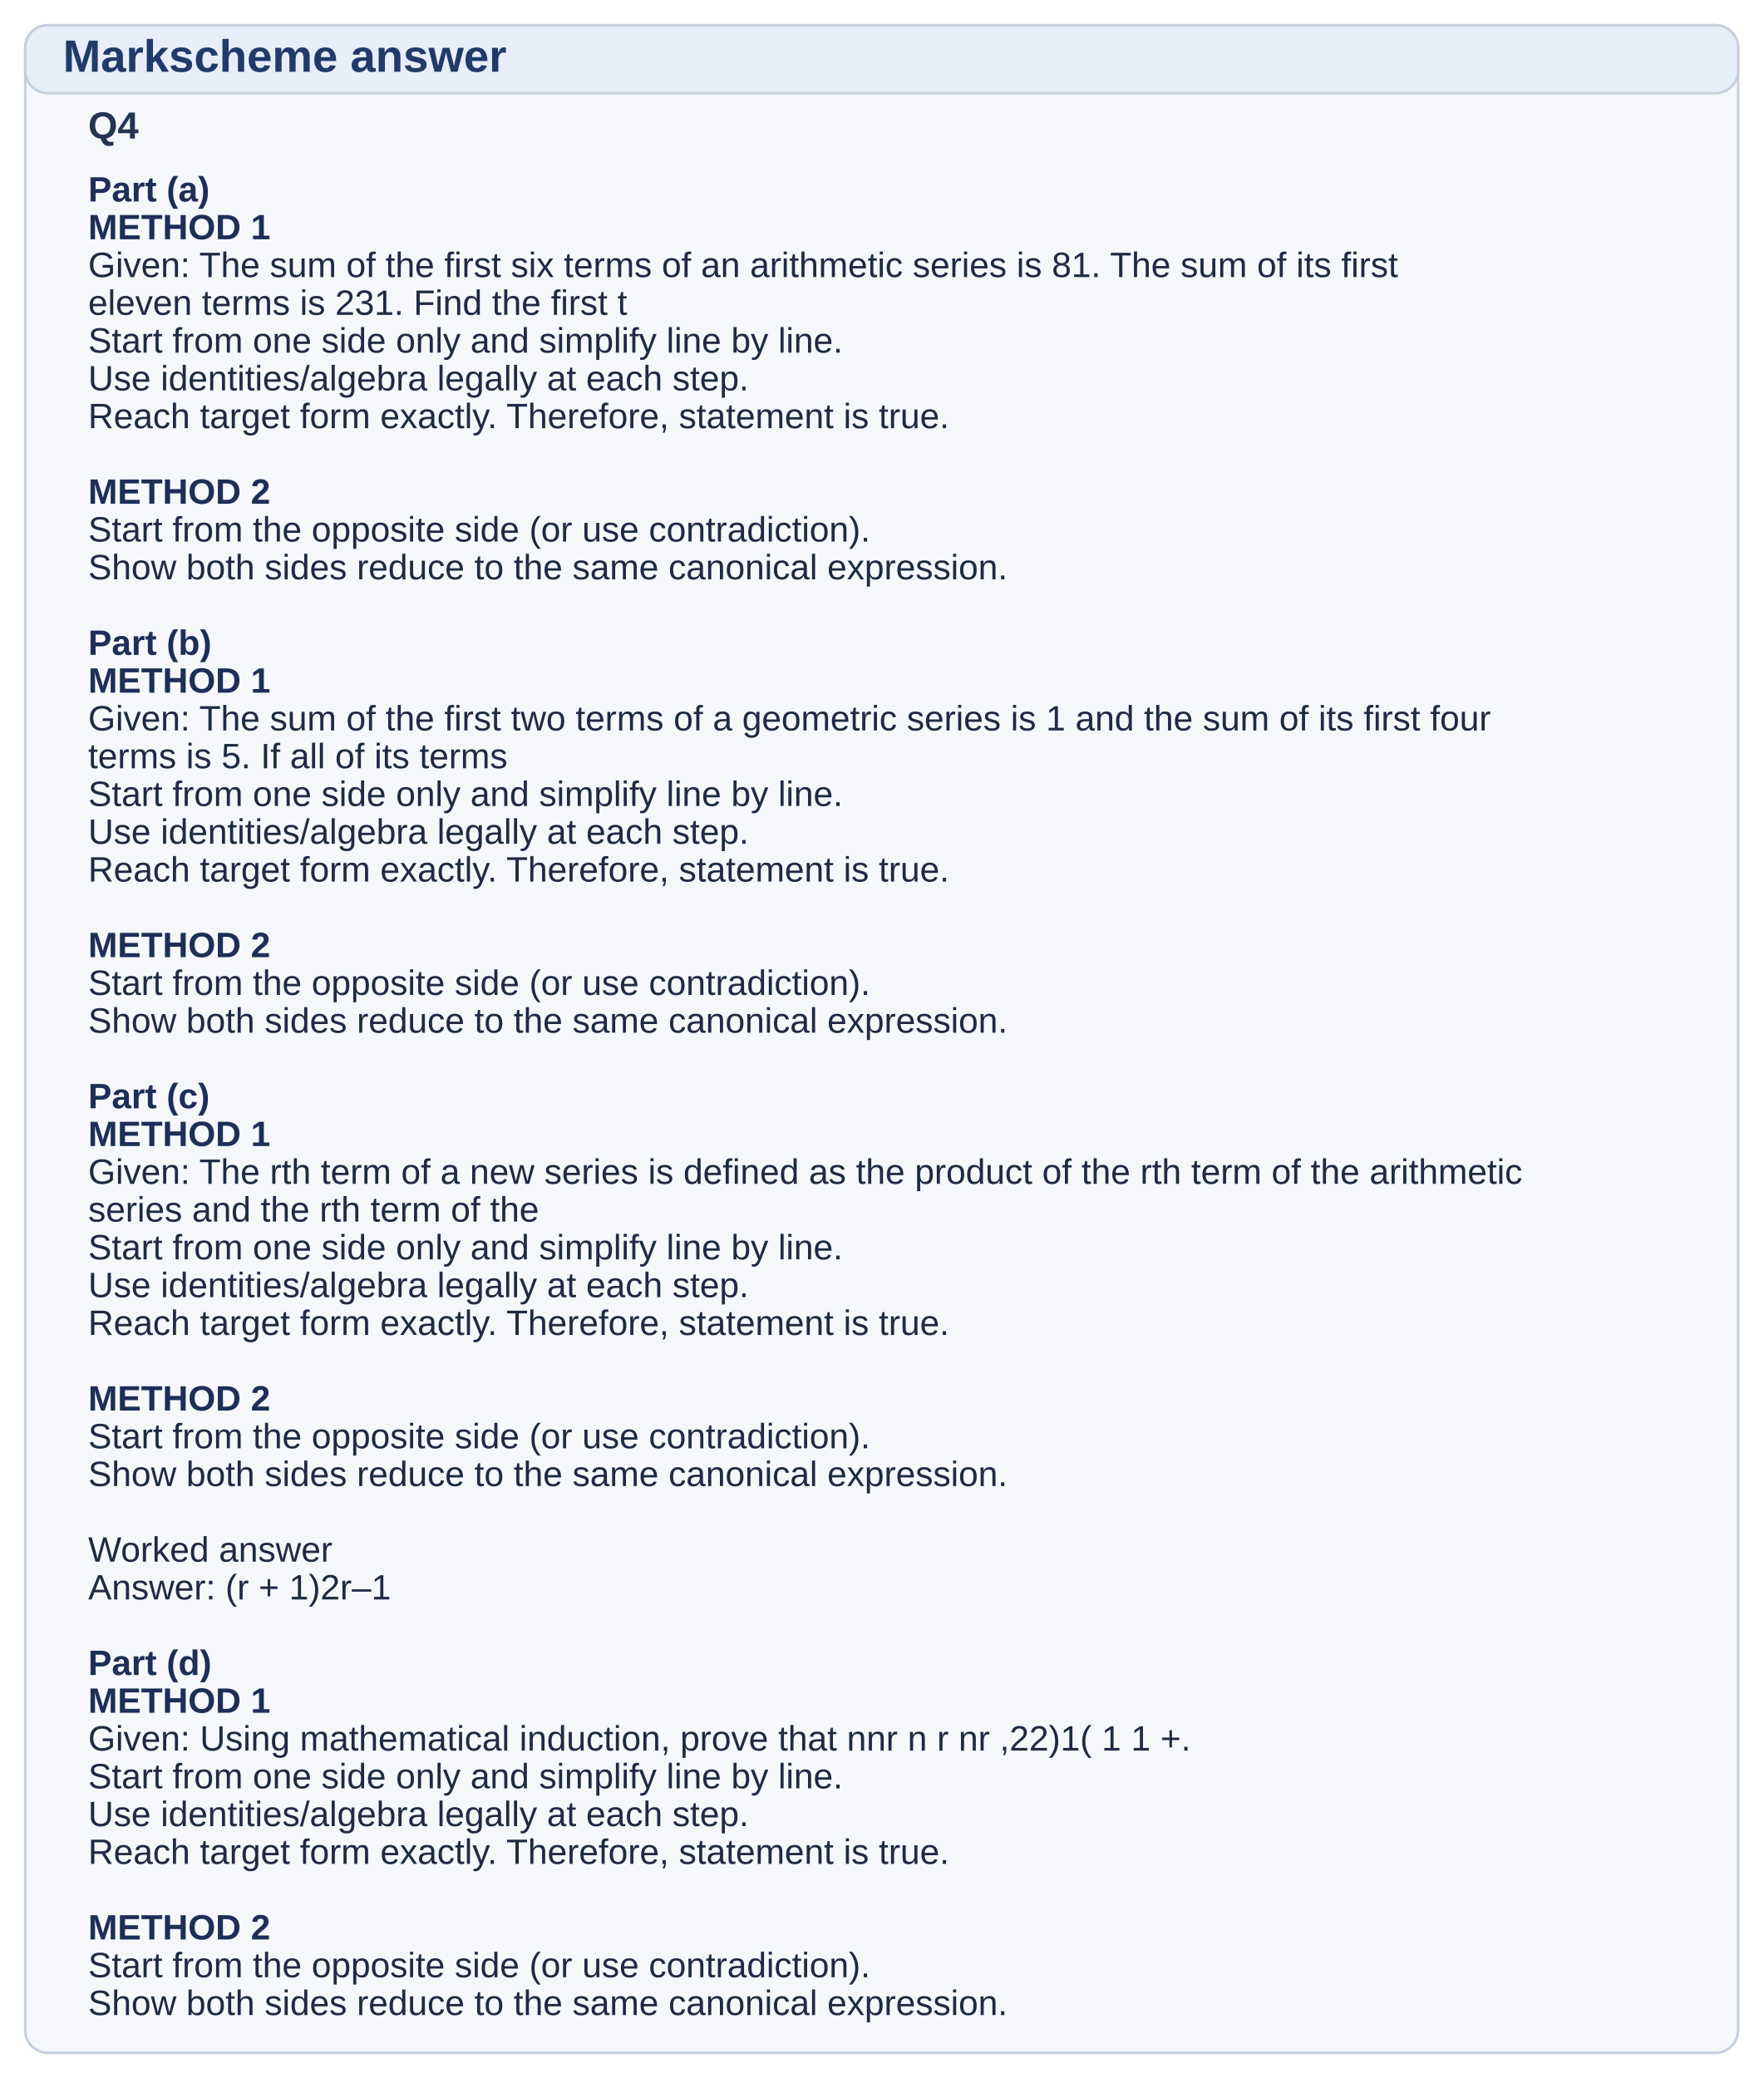
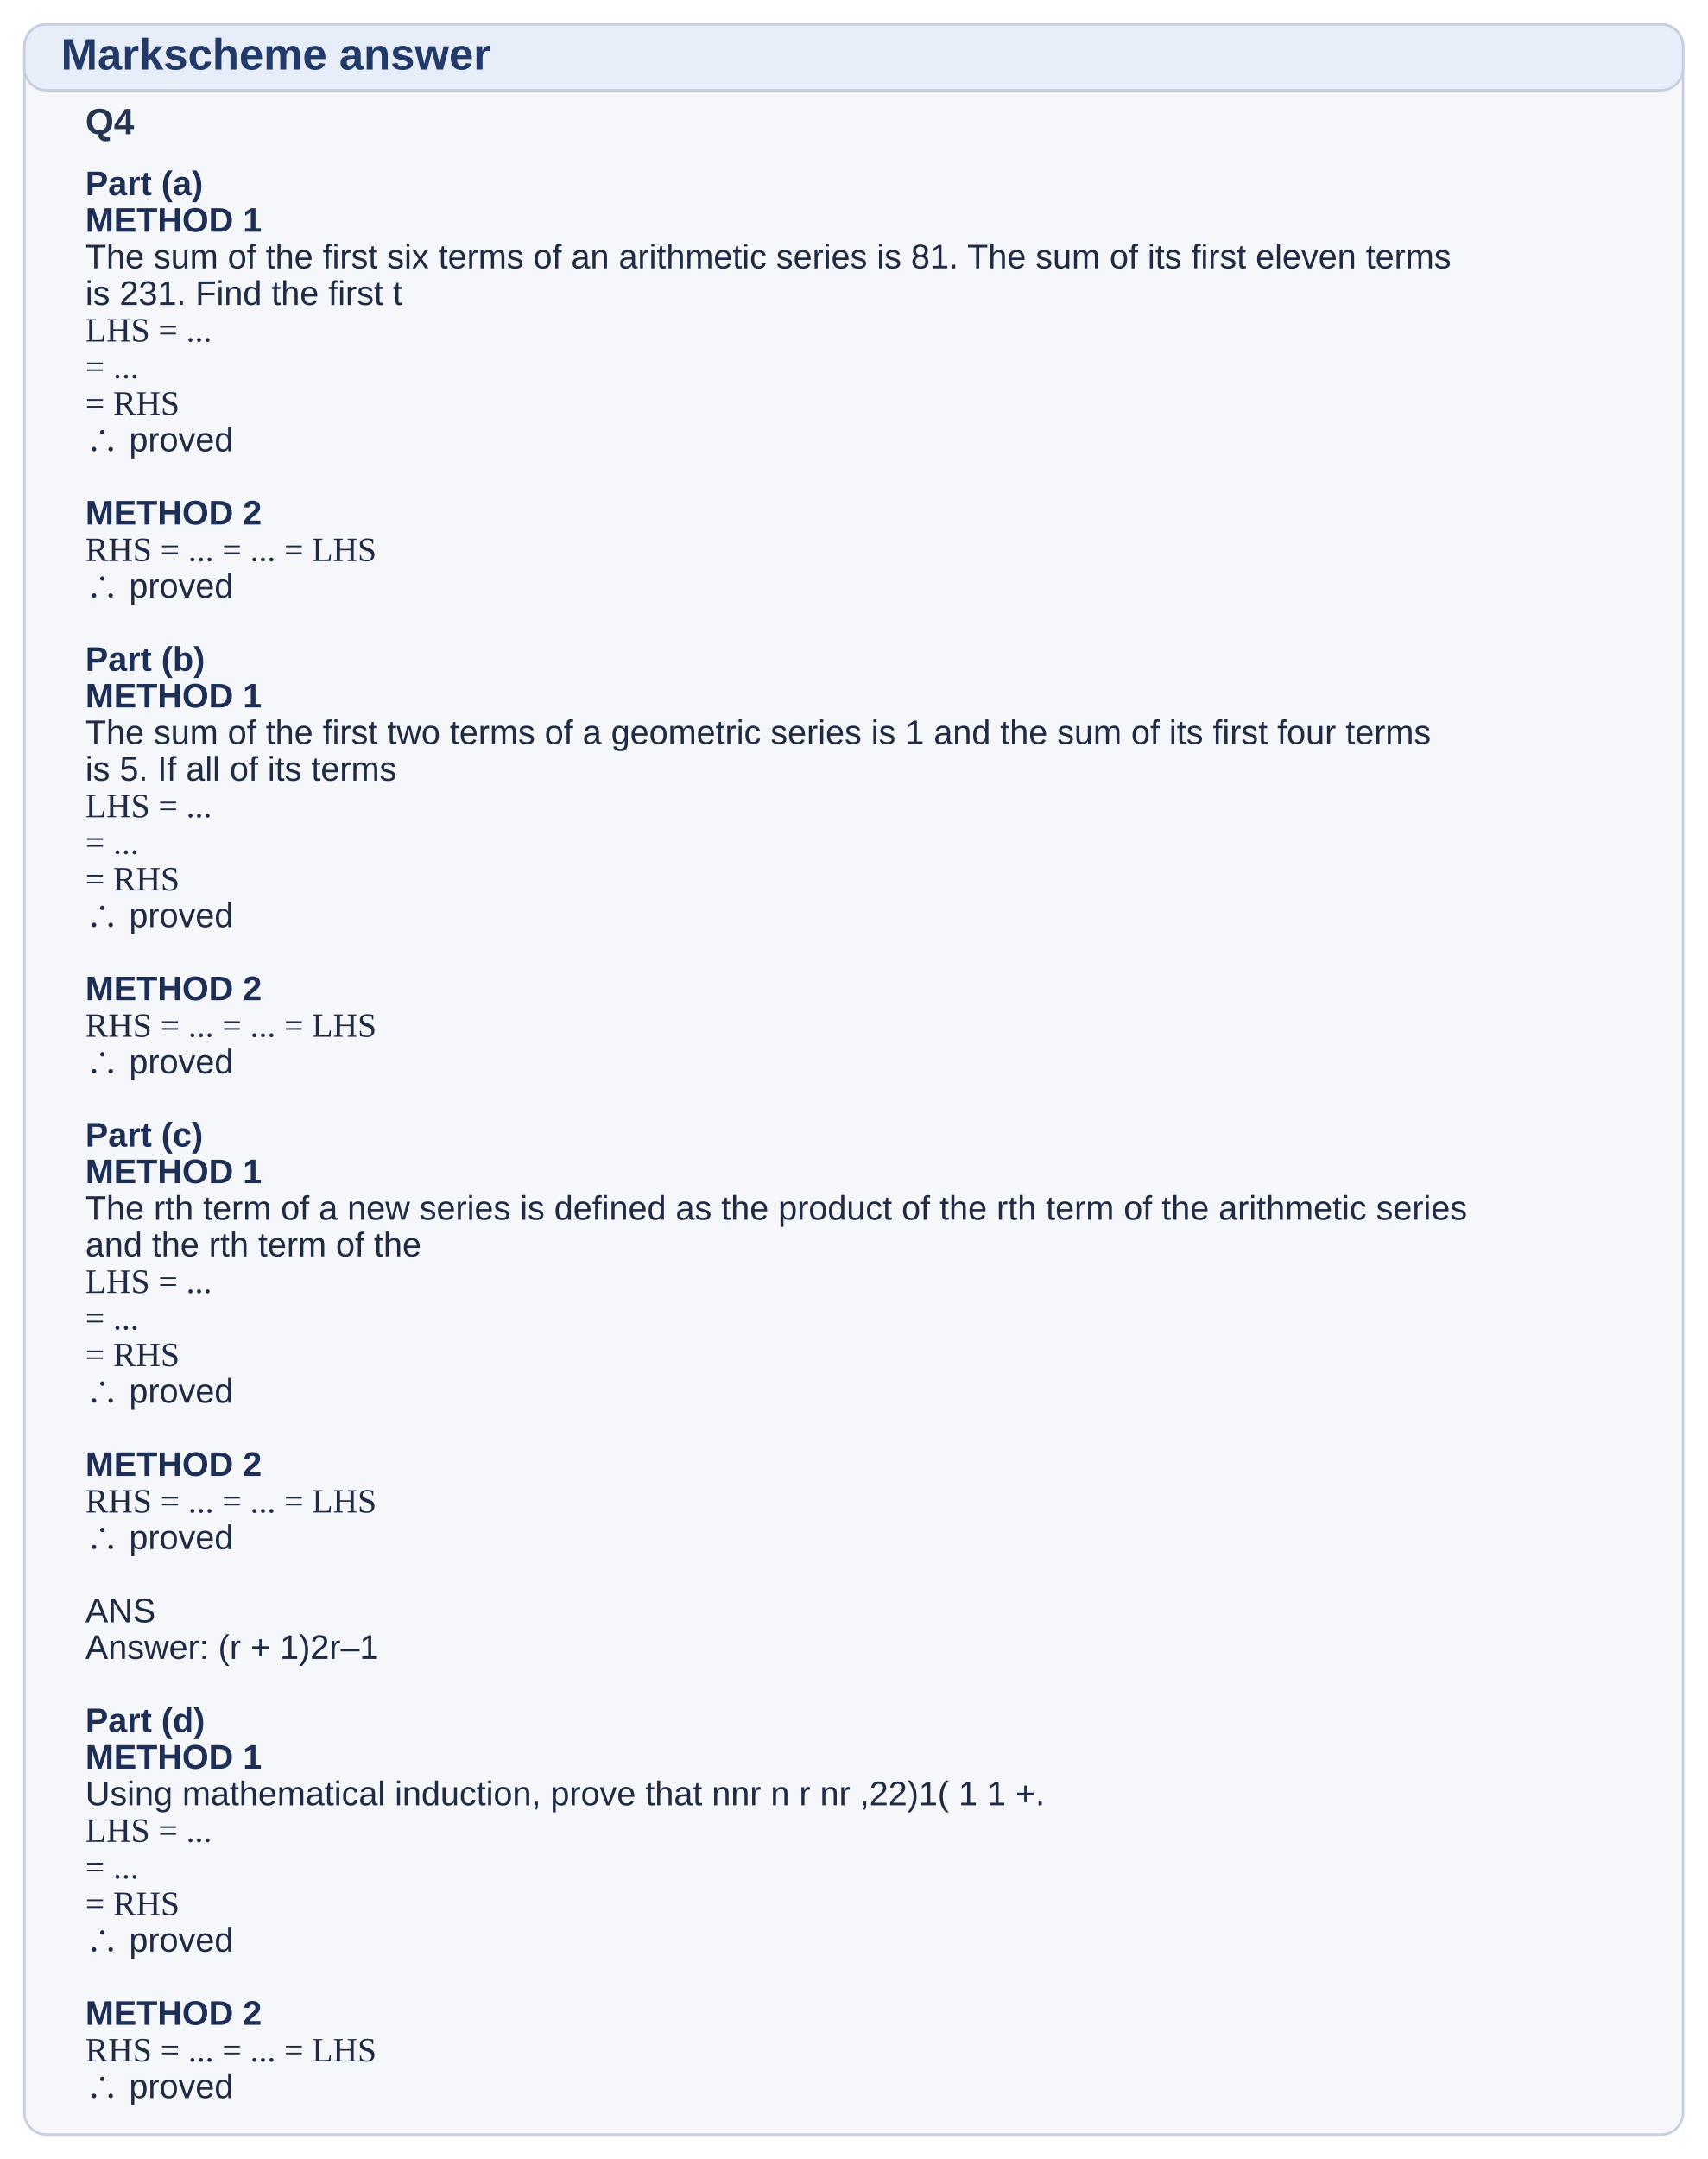
- <svg xmlns="http://www.w3.org/2000/svg" width="1400" height="1650" viewBox="0 0 1400 1650">
-   <rect x="20" y="20" width="1360" height="1610" rx="18" ry="18" fill="#f5f7fb" stroke="#c6cfdf" stroke-width="2" />
+ <svg xmlns="http://www.w3.org/2000/svg" width="1400" height="1770" viewBox="0 0 1400 1770">
+   <rect x="20" y="20" width="1360" height="1730" rx="18" ry="18" fill="#f5f7fb" stroke="#c6cfdf" stroke-width="2" />
  <rect x="20" y="20" width="1360" height="54" rx="18" ry="18" fill="#e7eef9" stroke="#c6cfdf" stroke-width="2" />
  <text x="50" y="57" font-family="Arial, Helvetica, sans-serif" font-size="36" font-weight="700" fill="#213a6a">Markscheme answer</text>
  <text x="70" y="110" font-family="Arial, Helvetica, sans-serif" font-size="30" font-weight="700" fill="#243451">Q4</text>
  <text x="70" y="160" font-family="Arial, Helvetica, sans-serif" font-size="28" font-weight="700" fill="#1d2f57">Part (a)</text>
  <text x="70" y="190" font-family="Arial, Helvetica, sans-serif" font-size="28" font-weight="700" fill="#1d2f57">METHOD 1</text>
-   <text x="70" y="220" font-family="Arial, Helvetica, sans-serif" font-size="28" font-weight="500" fill="#1f2a44">Given: The sum of the first six terms of an arithmetic series is 81. The sum of its first</text>
-   <text x="70" y="250" font-family="Arial, Helvetica, sans-serif" font-size="28" font-weight="500" fill="#1f2a44">eleven terms is 231. Find the first t</text>
-   <text x="70" y="280" font-family="Arial, Helvetica, sans-serif" font-size="28" font-weight="500" fill="#1f2a44">Start from one side only and simplify line by line.</text>
-   <text x="70" y="310" font-family="Arial, Helvetica, sans-serif" font-size="28" font-weight="500" fill="#1f2a44">Use identities/algebra legally at each step.</text>
-   <text x="70" y="340" font-family="Arial, Helvetica, sans-serif" font-size="28" font-weight="500" fill="#1f2a44">Reach target form exactly. Therefore, statement is true.</text>
-   <text x="70" y="370" font-family="Arial, Helvetica, sans-serif" font-size="28" font-weight="500" fill="#1f2a44"> </text>
-   <text x="70" y="400" font-family="Arial, Helvetica, sans-serif" font-size="28" font-weight="700" fill="#1d2f57">METHOD 2</text>
-   <text x="70" y="430" font-family="Arial, Helvetica, sans-serif" font-size="28" font-weight="500" fill="#1f2a44">Start from the opposite side (or use contradiction).</text>
-   <text x="70" y="460" font-family="Arial, Helvetica, sans-serif" font-size="28" font-weight="500" fill="#1f2a44">Show both sides reduce to the same canonical expression.</text>
-   <text x="70" y="490" font-family="Arial, Helvetica, sans-serif" font-size="28" font-weight="500" fill="#1f2a44"> </text>
-   <text x="70" y="520" font-family="Arial, Helvetica, sans-serif" font-size="28" font-weight="700" fill="#1d2f57">Part (b)</text>
-   <text x="70" y="550" font-family="Arial, Helvetica, sans-serif" font-size="28" font-weight="700" fill="#1d2f57">METHOD 1</text>
-   <text x="70" y="580" font-family="Arial, Helvetica, sans-serif" font-size="28" font-weight="500" fill="#1f2a44">Given: The sum of the first two terms of a geometric series is 1 and the sum of its first four</text>
-   <text x="70" y="610" font-family="Arial, Helvetica, sans-serif" font-size="28" font-weight="500" fill="#1f2a44">terms is 5. If all of its terms</text>
-   <text x="70" y="640" font-family="Arial, Helvetica, sans-serif" font-size="28" font-weight="500" fill="#1f2a44">Start from one side only and simplify line by line.</text>
-   <text x="70" y="670" font-family="Arial, Helvetica, sans-serif" font-size="28" font-weight="500" fill="#1f2a44">Use identities/algebra legally at each step.</text>
-   <text x="70" y="700" font-family="Arial, Helvetica, sans-serif" font-size="28" font-weight="500" fill="#1f2a44">Reach target form exactly. Therefore, statement is true.</text>
-   <text x="70" y="730" font-family="Arial, Helvetica, sans-serif" font-size="28" font-weight="500" fill="#1f2a44"> </text>
-   <text x="70" y="760" font-family="Arial, Helvetica, sans-serif" font-size="28" font-weight="700" fill="#1d2f57">METHOD 2</text>
-   <text x="70" y="790" font-family="Arial, Helvetica, sans-serif" font-size="28" font-weight="500" fill="#1f2a44">Start from the opposite side (or use contradiction).</text>
-   <text x="70" y="820" font-family="Arial, Helvetica, sans-serif" font-size="28" font-weight="500" fill="#1f2a44">Show both sides reduce to the same canonical expression.</text>
-   <text x="70" y="850" font-family="Arial, Helvetica, sans-serif" font-size="28" font-weight="500" fill="#1f2a44"> </text>
-   <text x="70" y="880" font-family="Arial, Helvetica, sans-serif" font-size="28" font-weight="700" fill="#1d2f57">Part (c)</text>
-   <text x="70" y="910" font-family="Arial, Helvetica, sans-serif" font-size="28" font-weight="700" fill="#1d2f57">METHOD 1</text>
-   <text x="70" y="940" font-family="Arial, Helvetica, sans-serif" font-size="28" font-weight="500" fill="#1f2a44">Given: The rth term of a new series is defined as the product of the rth term of the arithmetic</text>
-   <text x="70" y="970" font-family="Arial, Helvetica, sans-serif" font-size="28" font-weight="500" fill="#1f2a44">series and the rth term of the</text>
-   <text x="70" y="1000" font-family="Arial, Helvetica, sans-serif" font-size="28" font-weight="500" fill="#1f2a44">Start from one side only and simplify line by line.</text>
-   <text x="70" y="1030" font-family="Arial, Helvetica, sans-serif" font-size="28" font-weight="500" fill="#1f2a44">Use identities/algebra legally at each step.</text>
-   <text x="70" y="1060" font-family="Arial, Helvetica, sans-serif" font-size="28" font-weight="500" fill="#1f2a44">Reach target form exactly. Therefore, statement is true.</text>
-   <text x="70" y="1090" font-family="Arial, Helvetica, sans-serif" font-size="28" font-weight="500" fill="#1f2a44"> </text>
-   <text x="70" y="1120" font-family="Arial, Helvetica, sans-serif" font-size="28" font-weight="700" fill="#1d2f57">METHOD 2</text>
-   <text x="70" y="1150" font-family="Arial, Helvetica, sans-serif" font-size="28" font-weight="500" fill="#1f2a44">Start from the opposite side (or use contradiction).</text>
-   <text x="70" y="1180" font-family="Arial, Helvetica, sans-serif" font-size="28" font-weight="500" fill="#1f2a44">Show both sides reduce to the same canonical expression.</text>
-   <text x="70" y="1210" font-family="Arial, Helvetica, sans-serif" font-size="28" font-weight="500" fill="#1f2a44"> </text>
-   <text x="70" y="1240" font-family="Arial, Helvetica, sans-serif" font-size="28" font-weight="500" fill="#1f2a44">Worked answer</text>
-   <text x="70" y="1270" font-family="Arial, Helvetica, sans-serif" font-size="28" font-weight="500" fill="#1f2a44">Answer: (r + 1)2r–1</text>
+   <text x="70" y="220" font-family="Arial, Helvetica, sans-serif" font-size="28" font-weight="500" fill="#1f2a44">The sum of the first six terms of an arithmetic series is 81. The sum of its first eleven terms</text>
+   <text x="70" y="250" font-family="Arial, Helvetica, sans-serif" font-size="28" font-weight="500" fill="#1f2a44">is 231. Find the first t</text>
+   <text x="70" y="280" font-family="Cambria Math, STIX Two Math, Times New Roman, serif" font-size="28" font-weight="500" fill="#1f2a44">LHS = ...</text>
+   <text x="70" y="310" font-family="Cambria Math, STIX Two Math, Times New Roman, serif" font-size="28" font-weight="500" fill="#1f2a44">= ...</text>
+   <text x="70" y="340" font-family="Cambria Math, STIX Two Math, Times New Roman, serif" font-size="28" font-weight="500" fill="#1f2a44">= RHS</text>
+   <text x="70" y="370" font-family="Arial, Helvetica, sans-serif" font-size="28" font-weight="500" fill="#1f2a44">∴ proved</text>
+   <text x="70" y="400" font-family="Arial, Helvetica, sans-serif" font-size="28" font-weight="500" fill="#1f2a44"> </text>
+   <text x="70" y="430" font-family="Arial, Helvetica, sans-serif" font-size="28" font-weight="700" fill="#1d2f57">METHOD 2</text>
+   <text x="70" y="460" font-family="Cambria Math, STIX Two Math, Times New Roman, serif" font-size="28" font-weight="500" fill="#1f2a44">RHS = ... = ... = LHS</text>
+   <text x="70" y="490" font-family="Arial, Helvetica, sans-serif" font-size="28" font-weight="500" fill="#1f2a44">∴ proved</text>
+   <text x="70" y="520" font-family="Arial, Helvetica, sans-serif" font-size="28" font-weight="500" fill="#1f2a44"> </text>
+   <text x="70" y="550" font-family="Arial, Helvetica, sans-serif" font-size="28" font-weight="700" fill="#1d2f57">Part (b)</text>
+   <text x="70" y="580" font-family="Arial, Helvetica, sans-serif" font-size="28" font-weight="700" fill="#1d2f57">METHOD 1</text>
+   <text x="70" y="610" font-family="Arial, Helvetica, sans-serif" font-size="28" font-weight="500" fill="#1f2a44">The sum of the first two terms of a geometric series is 1 and the sum of its first four terms</text>
+   <text x="70" y="640" font-family="Arial, Helvetica, sans-serif" font-size="28" font-weight="500" fill="#1f2a44">is 5. If all of its terms</text>
+   <text x="70" y="670" font-family="Cambria Math, STIX Two Math, Times New Roman, serif" font-size="28" font-weight="500" fill="#1f2a44">LHS = ...</text>
+   <text x="70" y="700" font-family="Cambria Math, STIX Two Math, Times New Roman, serif" font-size="28" font-weight="500" fill="#1f2a44">= ...</text>
+   <text x="70" y="730" font-family="Cambria Math, STIX Two Math, Times New Roman, serif" font-size="28" font-weight="500" fill="#1f2a44">= RHS</text>
+   <text x="70" y="760" font-family="Arial, Helvetica, sans-serif" font-size="28" font-weight="500" fill="#1f2a44">∴ proved</text>
+   <text x="70" y="790" font-family="Arial, Helvetica, sans-serif" font-size="28" font-weight="500" fill="#1f2a44"> </text>
+   <text x="70" y="820" font-family="Arial, Helvetica, sans-serif" font-size="28" font-weight="700" fill="#1d2f57">METHOD 2</text>
+   <text x="70" y="850" font-family="Cambria Math, STIX Two Math, Times New Roman, serif" font-size="28" font-weight="500" fill="#1f2a44">RHS = ... = ... = LHS</text>
+   <text x="70" y="880" font-family="Arial, Helvetica, sans-serif" font-size="28" font-weight="500" fill="#1f2a44">∴ proved</text>
+   <text x="70" y="910" font-family="Arial, Helvetica, sans-serif" font-size="28" font-weight="500" fill="#1f2a44"> </text>
+   <text x="70" y="940" font-family="Arial, Helvetica, sans-serif" font-size="28" font-weight="700" fill="#1d2f57">Part (c)</text>
+   <text x="70" y="970" font-family="Arial, Helvetica, sans-serif" font-size="28" font-weight="700" fill="#1d2f57">METHOD 1</text>
+   <text x="70" y="1000" font-family="Arial, Helvetica, sans-serif" font-size="28" font-weight="500" fill="#1f2a44">The rth term of a new series is defined as the product of the rth term of the arithmetic series</text>
+   <text x="70" y="1030" font-family="Arial, Helvetica, sans-serif" font-size="28" font-weight="500" fill="#1f2a44">and the rth term of the</text>
+   <text x="70" y="1060" font-family="Cambria Math, STIX Two Math, Times New Roman, serif" font-size="28" font-weight="500" fill="#1f2a44">LHS = ...</text>
+   <text x="70" y="1090" font-family="Cambria Math, STIX Two Math, Times New Roman, serif" font-size="28" font-weight="500" fill="#1f2a44">= ...</text>
+   <text x="70" y="1120" font-family="Cambria Math, STIX Two Math, Times New Roman, serif" font-size="28" font-weight="500" fill="#1f2a44">= RHS</text>
+   <text x="70" y="1150" font-family="Arial, Helvetica, sans-serif" font-size="28" font-weight="500" fill="#1f2a44">∴ proved</text>
+   <text x="70" y="1180" font-family="Arial, Helvetica, sans-serif" font-size="28" font-weight="500" fill="#1f2a44"> </text>
+   <text x="70" y="1210" font-family="Arial, Helvetica, sans-serif" font-size="28" font-weight="700" fill="#1d2f57">METHOD 2</text>
+   <text x="70" y="1240" font-family="Cambria Math, STIX Two Math, Times New Roman, serif" font-size="28" font-weight="500" fill="#1f2a44">RHS = ... = ... = LHS</text>
+   <text x="70" y="1270" font-family="Arial, Helvetica, sans-serif" font-size="28" font-weight="500" fill="#1f2a44">∴ proved</text>
  <text x="70" y="1300" font-family="Arial, Helvetica, sans-serif" font-size="28" font-weight="500" fill="#1f2a44"> </text>
-   <text x="70" y="1330" font-family="Arial, Helvetica, sans-serif" font-size="28" font-weight="700" fill="#1d2f57">Part (d)</text>
-   <text x="70" y="1360" font-family="Arial, Helvetica, sans-serif" font-size="28" font-weight="700" fill="#1d2f57">METHOD 1</text>
-   <text x="70" y="1390" font-family="Arial, Helvetica, sans-serif" font-size="28" font-weight="500" fill="#1f2a44">Given: Using mathematical induction, prove that nnr n r nr ,22)1( 1 1 +.</text>
-   <text x="70" y="1420" font-family="Arial, Helvetica, sans-serif" font-size="28" font-weight="500" fill="#1f2a44">Start from one side only and simplify line by line.</text>
-   <text x="70" y="1450" font-family="Arial, Helvetica, sans-serif" font-size="28" font-weight="500" fill="#1f2a44">Use identities/algebra legally at each step.</text>
-   <text x="70" y="1480" font-family="Arial, Helvetica, sans-serif" font-size="28" font-weight="500" fill="#1f2a44">Reach target form exactly. Therefore, statement is true.</text>
-   <text x="70" y="1510" font-family="Arial, Helvetica, sans-serif" font-size="28" font-weight="500" fill="#1f2a44"> </text>
-   <text x="70" y="1540" font-family="Arial, Helvetica, sans-serif" font-size="28" font-weight="700" fill="#1d2f57">METHOD 2</text>
-   <text x="70" y="1570" font-family="Arial, Helvetica, sans-serif" font-size="28" font-weight="500" fill="#1f2a44">Start from the opposite side (or use contradiction).</text>
-   <text x="70" y="1600" font-family="Arial, Helvetica, sans-serif" font-size="28" font-weight="500" fill="#1f2a44">Show both sides reduce to the same canonical expression.</text>
+   <text x="70" y="1330" font-family="Arial, Helvetica, sans-serif" font-size="28" font-weight="500" fill="#1f2a44">ANS</text>
+   <text x="70" y="1360" font-family="Arial, Helvetica, sans-serif" font-size="28" font-weight="500" fill="#1f2a44">Answer: (r + 1)2r–1</text>
+   <text x="70" y="1390" font-family="Arial, Helvetica, sans-serif" font-size="28" font-weight="500" fill="#1f2a44"> </text>
+   <text x="70" y="1420" font-family="Arial, Helvetica, sans-serif" font-size="28" font-weight="700" fill="#1d2f57">Part (d)</text>
+   <text x="70" y="1450" font-family="Arial, Helvetica, sans-serif" font-size="28" font-weight="700" fill="#1d2f57">METHOD 1</text>
+   <text x="70" y="1480" font-family="Arial, Helvetica, sans-serif" font-size="28" font-weight="500" fill="#1f2a44">Using mathematical induction, prove that nnr n r nr ,22)1( 1 1 +.</text>
+   <text x="70" y="1510" font-family="Cambria Math, STIX Two Math, Times New Roman, serif" font-size="28" font-weight="500" fill="#1f2a44">LHS = ...</text>
+   <text x="70" y="1540" font-family="Cambria Math, STIX Two Math, Times New Roman, serif" font-size="28" font-weight="500" fill="#1f2a44">= ...</text>
+   <text x="70" y="1570" font-family="Cambria Math, STIX Two Math, Times New Roman, serif" font-size="28" font-weight="500" fill="#1f2a44">= RHS</text>
+   <text x="70" y="1600" font-family="Arial, Helvetica, sans-serif" font-size="28" font-weight="500" fill="#1f2a44">∴ proved</text>
+   <text x="70" y="1630" font-family="Arial, Helvetica, sans-serif" font-size="28" font-weight="500" fill="#1f2a44"> </text>
+   <text x="70" y="1660" font-family="Arial, Helvetica, sans-serif" font-size="28" font-weight="700" fill="#1d2f57">METHOD 2</text>
+   <text x="70" y="1690" font-family="Cambria Math, STIX Two Math, Times New Roman, serif" font-size="28" font-weight="500" fill="#1f2a44">RHS = ... = ... = LHS</text>
+   <text x="70" y="1720" font-family="Arial, Helvetica, sans-serif" font-size="28" font-weight="500" fill="#1f2a44">∴ proved</text>
</svg>
